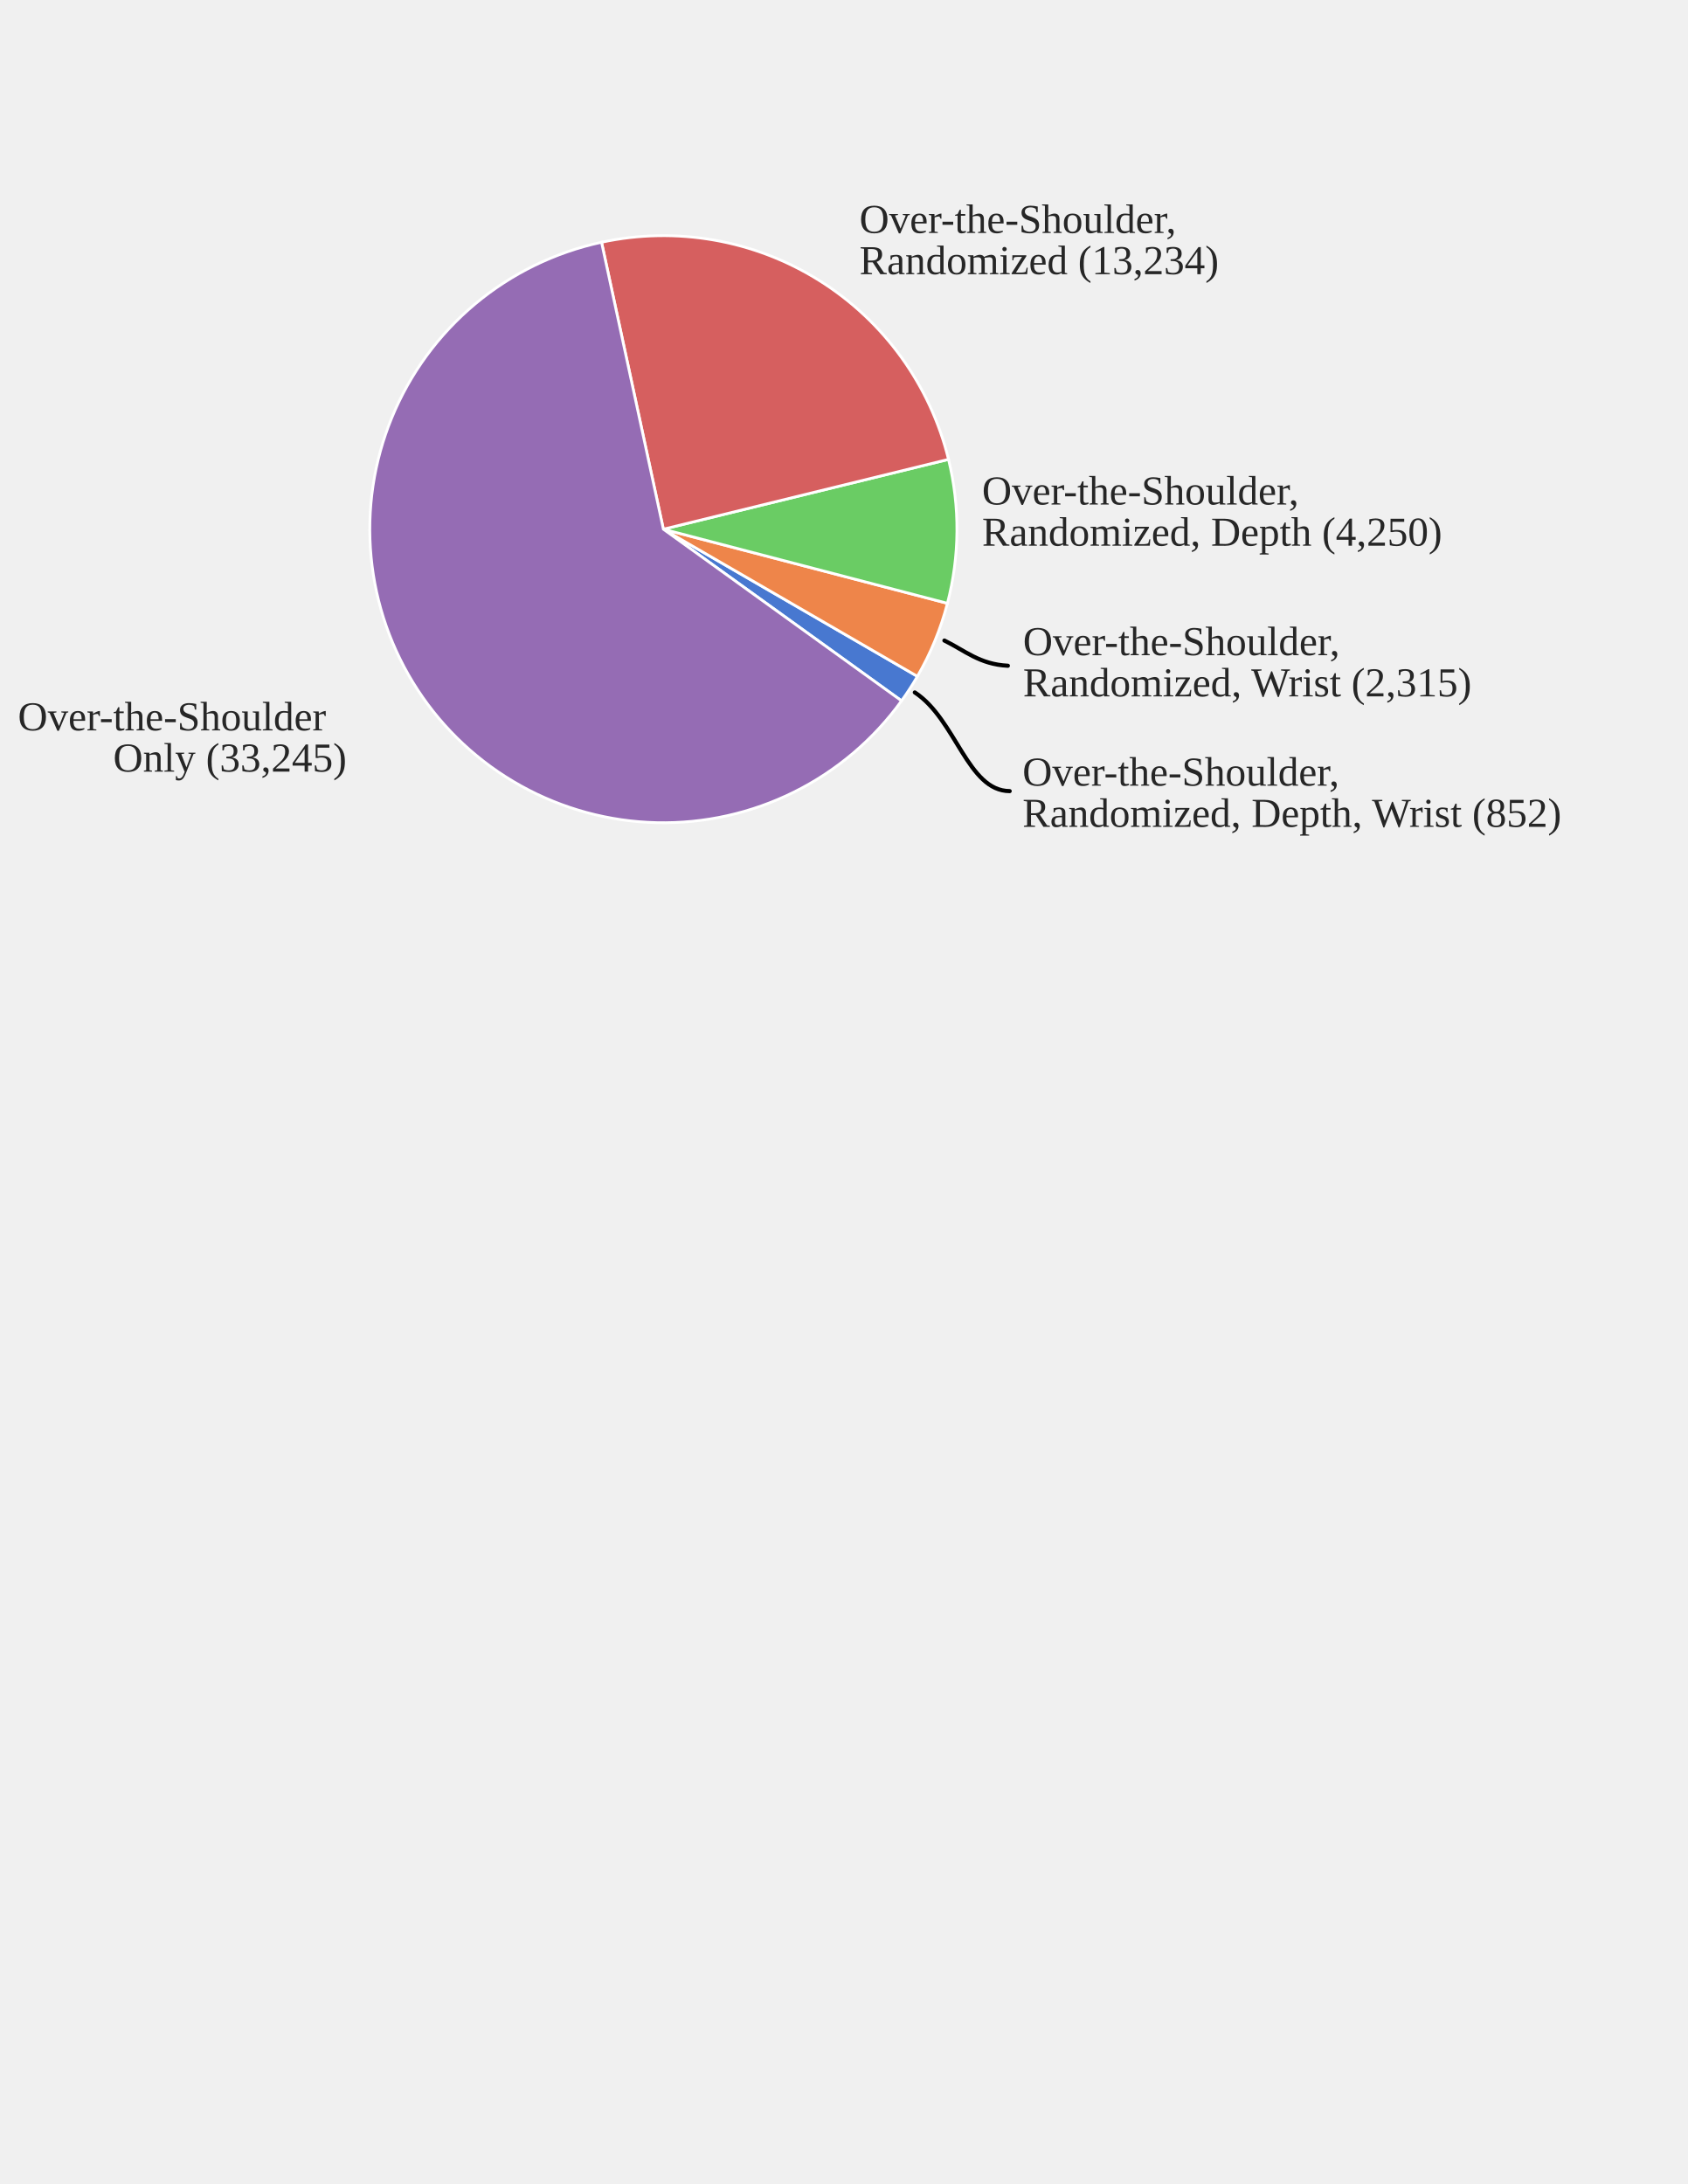
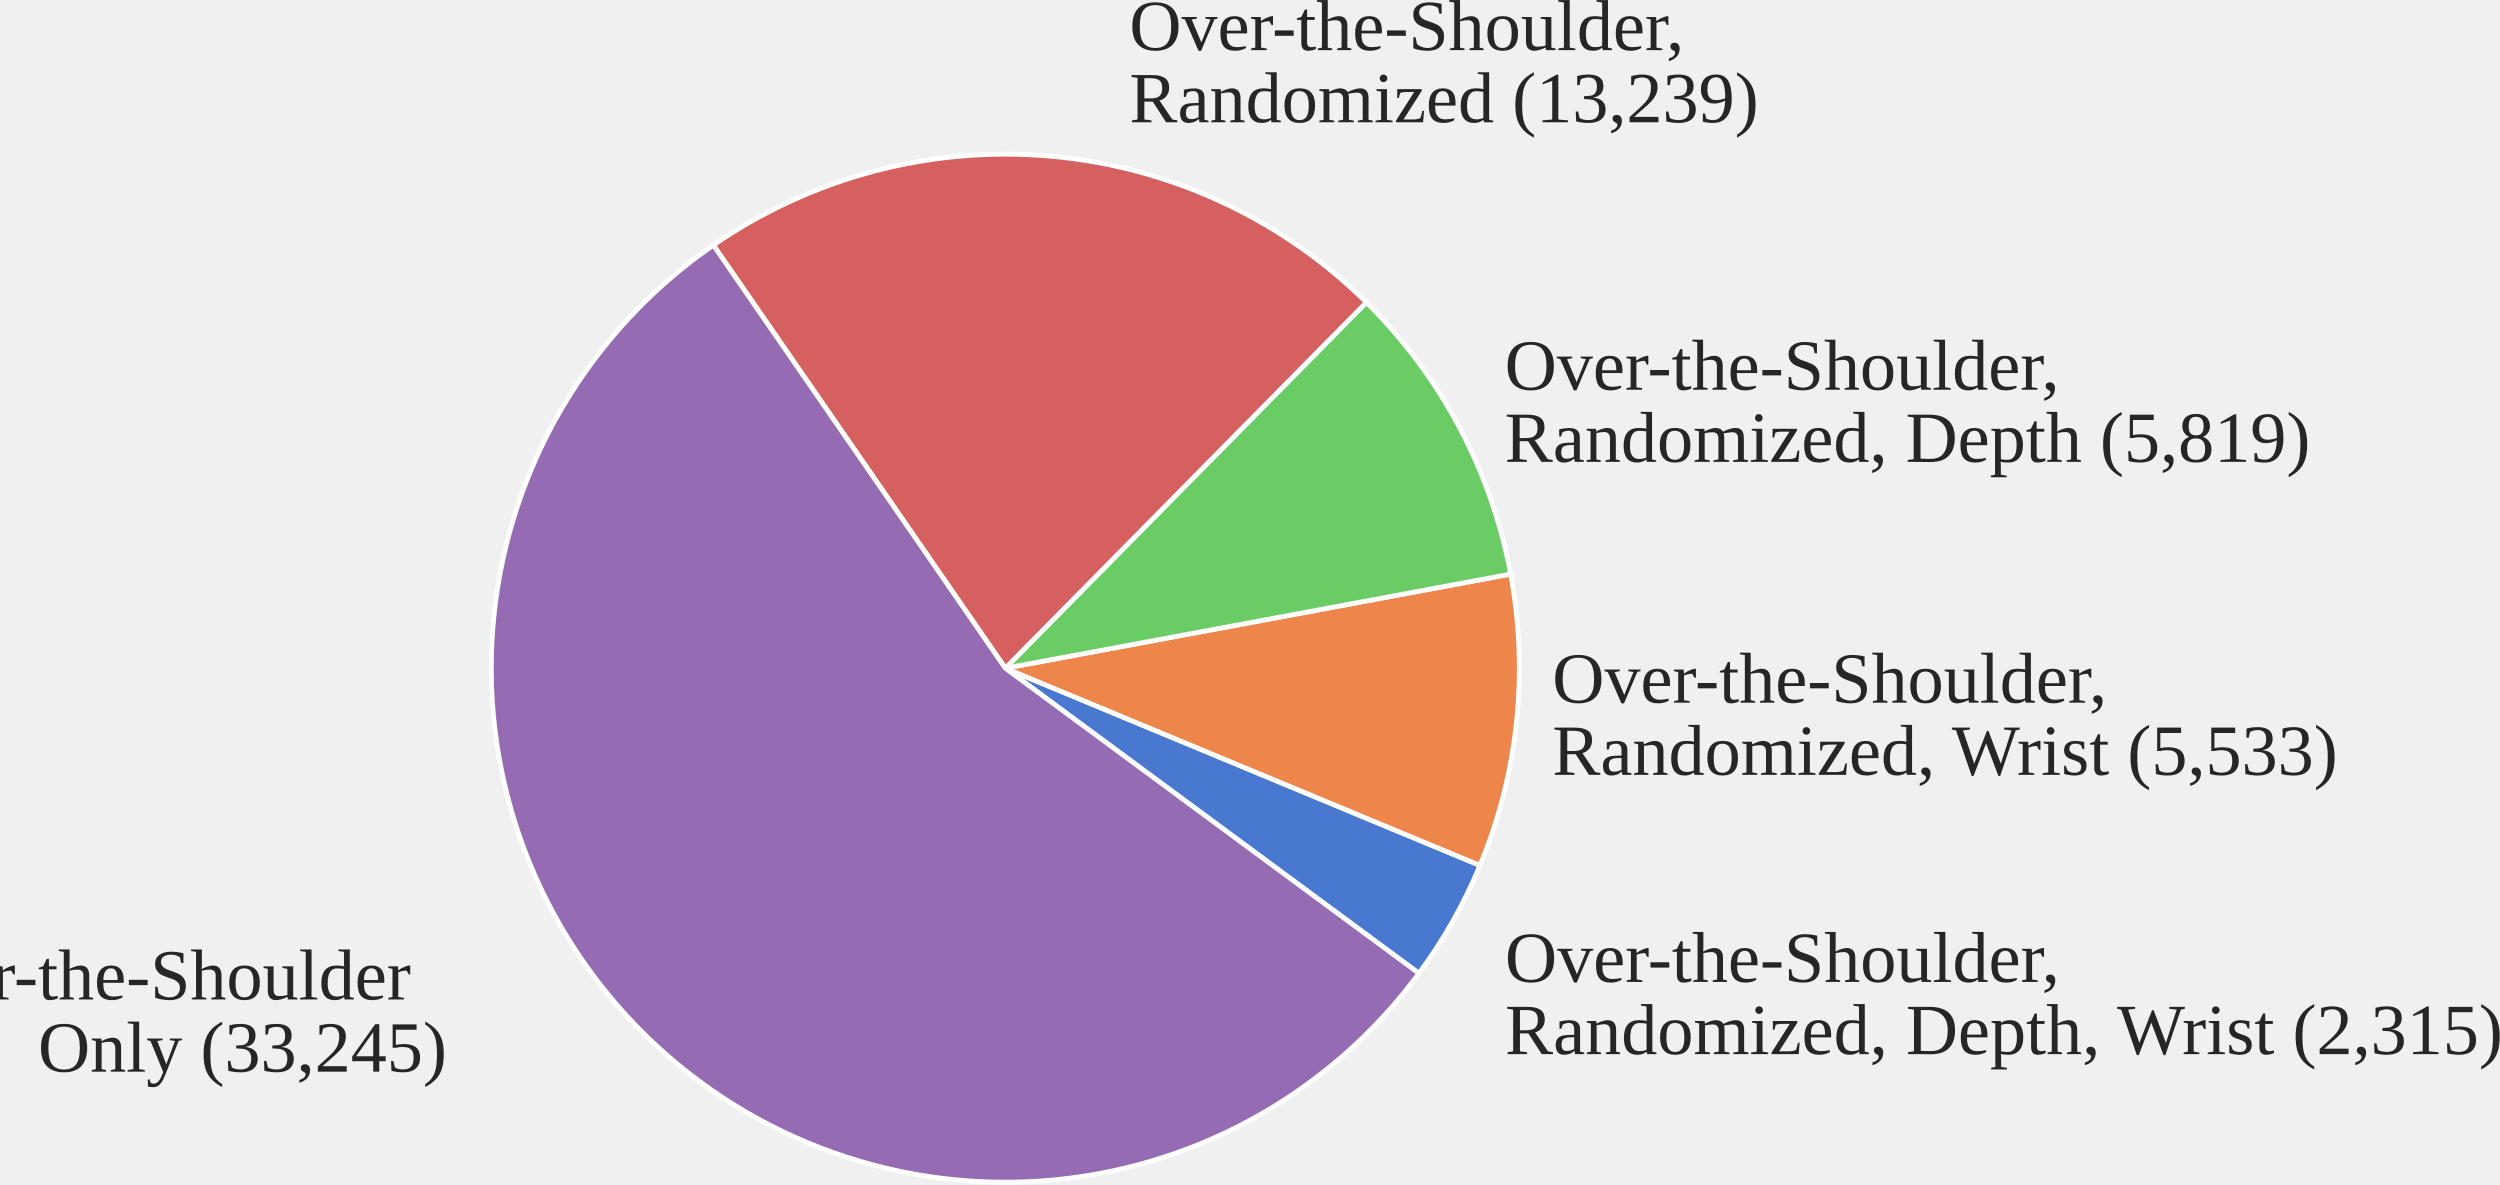
- <svg xmlns="http://www.w3.org/2000/svg" version="1.1" id="svg580" width="8.5in" height="11in" viewBox="0 0 816 1056">
+ <svg xmlns="http://www.w3.org/2000/svg" version="1.1" id="svg580" width="7.19in" height="3.407in" viewBox="0 0 690.234 327.092" xml:space="preserve">
  <defs id="defs584" />
-   <g id="g588" transform="matrix(1.333333,0,0,-1.333333,0,374.016)">
-     <g id="g1073" transform="rotate(-35.77877,240.5344,88.60471)">
-       <path d="m 346.979,88.605 c 0,1.762 -0.044,3.524 -0.131,5.284 -0.087,1.76 -0.219,3.518 -0.393,5.271 L 240.534,88.605 Z" style="fill:#4878d0;fill-opacity:1;fill-rule:nonzero;stroke:#ffffff;stroke-width:1;stroke-linecap:butt;stroke-linejoin:miter;stroke-miterlimit:10;stroke-dasharray:none;stroke-opacity:1" id="path592" />
-       <path d="m 346.454,99.16 c -0.475,4.766 -1.271,9.495 -2.383,14.154 -1.112,4.659 -2.537,9.237 -4.265,13.704 L 240.534,88.605 Z" style="fill:#ee854a;fill-opacity:1;fill-rule:nonzero;stroke:#ffffff;stroke-width:1;stroke-linecap:butt;stroke-linejoin:miter;stroke-miterlimit:10;stroke-dasharray:none;stroke-opacity:1" id="path594" />
-       <path d="m 339.806,127.018 c -3.176,8.208 -7.358,15.991 -12.45,23.169 -5.092,7.179 -11.054,13.698 -17.751,19.409 l -69.071,-80.992 z" style="fill:#6acc64;fill-opacity:1;fill-rule:nonzero;stroke:#ffffff;stroke-width:1;stroke-linecap:butt;stroke-linejoin:miter;stroke-miterlimit:10;stroke-dasharray:none;stroke-opacity:1" id="path596" />
-       <path d="m 309.605,169.597 c -21.081,17.978 -48.369,27.033 -76.015,25.226 -27.646,-1.807 -53.523,-14.339 -72.084,-34.908 l 79.028,-71.31 z" style="fill:#d65f5f;fill-opacity:1;fill-rule:nonzero;stroke:#ffffff;stroke-width:1;stroke-linecap:butt;stroke-linejoin:miter;stroke-miterlimit:10;stroke-dasharray:none;stroke-opacity:1" id="path598" />
-       <path d="m 161.506,159.914 c -11.572,-12.824 -19.85,-28.274 -24.117,-45.012 -4.267,-16.738 -4.397,-34.265 -0.378,-51.064 4.019,-16.799 12.067,-32.37 23.447,-45.364 11.38,-12.994 25.754,-23.025 41.877,-29.224 16.123,-6.199 33.514,-8.381 50.668,-6.357 17.154,2.023 33.561,8.192 47.799,17.972 14.238,9.78 25.883,22.88 33.928,38.165 8.045,15.285 12.249,32.302 12.249,49.575 h -106.445 z" style="fill:#956cb4;fill-opacity:1;fill-rule:nonzero;stroke:#ffffff;stroke-width:1;stroke-linecap:butt;stroke-linejoin:miter;stroke-miterlimit:10;stroke-dasharray:none;stroke-opacity:1" id="path600" />
-     </g>
-     <text xml:space="preserve" transform="scale(1,-1)" style="font-style:normal;font-variant:normal;font-weight:normal;font-stretch:normal;font-size:14.944px;line-height:1;font-family:'Times New Roman';-inkscape-font-specification:'Times New Roman, Normal';font-variant-ligatures:normal;font-variant-caps:normal;font-variant-numeric:normal;font-variant-east-asian:normal;text-align:start;writing-mode:lr-tb;text-anchor:start;fill:#262626;fill-opacity:1;fill-rule:nonzero;stroke:none" id="text604" x="370.744" y="4.394">
+   <g id="g588" transform="matrix(1.333333,0,0,-1.333333,-38.26787,294.6604)">
+     <text xml:space="preserve" transform="matrix(1,0,0,-1,-30.39492,22.04304)" style="font-style:normal;font-variant:normal;font-weight:normal;font-stretch:normal;font-size:14.944px;line-height:1;font-family:'Times New Roman';-inkscape-font-specification:'Times New Roman, Normal';font-variant-ligatures:normal;font-variant-caps:normal;font-variant-numeric:normal;font-variant-east-asian:normal;text-align:start;writing-mode:lr-tb;text-anchor:start;fill:#262626;fill-opacity:1;fill-rule:nonzero;stroke:none" id="text604" x="370.744" y="4.394">
      <tspan x="370.744" y="4.394" id="tspan1031" style="font-style:normal;font-variant:normal;font-weight:normal;font-stretch:normal;font-size:14.944px;font-family:'Times New Roman';-inkscape-font-specification:'Times New Roman, Normal';font-variant-ligatures:normal;font-variant-caps:normal;font-variant-numeric:normal;font-variant-east-asian:normal;text-align:start;text-anchor:start">Over-the-Shoulder,</tspan>
-       <tspan x="370.744" y="19.338" style="font-style:normal;font-variant:normal;font-weight:normal;font-stretch:normal;font-size:14.944px;font-family:'Times New Roman';-inkscape-font-specification:'Times New Roman, Normal';font-variant-ligatures:normal;font-variant-caps:normal;font-variant-numeric:normal;font-variant-east-asian:normal;text-align:start;text-anchor:start" id="tspan1046">Randomized, Depth, Wrist (852)</tspan>
+       <tspan x="370.744" y="19.338" style="font-style:normal;font-variant:normal;font-weight:normal;font-stretch:normal;font-size:14.944px;font-family:'Times New Roman';-inkscape-font-specification:'Times New Roman, Normal';font-variant-ligatures:normal;font-variant-caps:normal;font-variant-numeric:normal;font-variant-east-asian:normal;text-align:start;text-anchor:start" id="tspan1046">Randomized, Depth, Wrist (2,315)</tspan>
    </text>
-     <text xml:space="preserve" transform="scale(1,-1)" style="font-style:normal;font-variant:normal;font-weight:normal;font-stretch:normal;font-size:14.944px;line-height:1;font-family:'Times New Roman';-inkscape-font-specification:'Times New Roman, Normal';font-variant-ligatures:normal;font-variant-caps:normal;font-variant-numeric:normal;font-variant-east-asian:normal;text-align:start;writing-mode:lr-tb;text-anchor:start;fill:#262626;fill-opacity:1;fill-rule:nonzero;stroke:none" id="text612" x="370.939" y="-42.919">
+     <text xml:space="preserve" transform="matrix(1,0,0,-1,-20.7956,32.55728)" style="font-style:normal;font-variant:normal;font-weight:normal;font-stretch:normal;font-size:14.944px;line-height:1;font-family:'Times New Roman';-inkscape-font-specification:'Times New Roman, Normal';font-variant-ligatures:normal;font-variant-caps:normal;font-variant-numeric:normal;font-variant-east-asian:normal;text-align:start;writing-mode:lr-tb;text-anchor:start;fill:#262626;fill-opacity:1;fill-rule:nonzero;stroke:none" id="text612" x="370.939" y="-42.919">
      <tspan id="tspan610" x="370.939" y="-42.919" style="font-style:normal;font-variant:normal;font-weight:normal;font-stretch:normal;font-size:14.944px;font-family:'Times New Roman';-inkscape-font-specification:'Times New Roman, Normal';font-variant-ligatures:normal;font-variant-caps:normal;font-variant-numeric:normal;font-variant-east-asian:normal;text-align:start;text-anchor:start">Over-the-Shoulder,</tspan>
-       <tspan x="370.939" y="-27.975" style="font-style:normal;font-variant:normal;font-weight:normal;font-stretch:normal;font-size:14.944px;font-family:'Times New Roman';-inkscape-font-specification:'Times New Roman, Normal';font-variant-ligatures:normal;font-variant-caps:normal;font-variant-numeric:normal;font-variant-east-asian:normal;text-align:start;text-anchor:start" id="tspan1044">Randomized, Wrist (2,315)</tspan>
+       <tspan x="370.939" y="-27.975" style="font-style:normal;font-variant:normal;font-weight:normal;font-stretch:normal;font-size:14.944px;font-family:'Times New Roman';-inkscape-font-specification:'Times New Roman, Normal';font-variant-ligatures:normal;font-variant-caps:normal;font-variant-numeric:normal;font-variant-east-asian:normal;text-align:start;text-anchor:start" id="tspan1044">Randomized, Wrist (5,533)</tspan>
    </text>
-     <text xml:space="preserve" transform="scale(1,-1)" style="font-style:normal;font-variant:normal;font-weight:normal;font-stretch:normal;font-size:14.944px;line-height:1;font-family:'Times New Roman';-inkscape-font-specification:'Times New Roman, Normal';font-variant-ligatures:normal;font-variant-caps:normal;font-variant-numeric:normal;font-variant-east-asian:normal;text-align:start;writing-mode:lr-tb;text-anchor:start;fill:#262626;fill-opacity:1;fill-rule:nonzero;stroke:none" id="text620" x="356.077" y="-97.556">
+     <text xml:space="preserve" transform="matrix(1,0,0,-1,-15.79166,42.73129)" style="font-style:normal;font-variant:normal;font-weight:normal;font-stretch:normal;font-size:14.944px;line-height:1;font-family:'Times New Roman';-inkscape-font-specification:'Times New Roman, Normal';font-variant-ligatures:normal;font-variant-caps:normal;font-variant-numeric:normal;font-variant-east-asian:normal;text-align:start;writing-mode:lr-tb;text-anchor:start;fill:#262626;fill-opacity:1;fill-rule:nonzero;stroke:none" id="text620" x="356.077" y="-97.556">
      <tspan id="tspan618" x="356.077" y="-97.556" style="font-style:normal;font-variant:normal;font-weight:normal;font-stretch:normal;font-size:14.944px;font-family:'Times New Roman';-inkscape-font-specification:'Times New Roman, Normal';font-variant-ligatures:normal;font-variant-caps:normal;font-variant-numeric:normal;font-variant-east-asian:normal;text-align:start;text-anchor:start">Over-the-Shoulder,</tspan>
-       <tspan x="356.077" y="-82.612" id="tspan1042" style="font-style:normal;font-variant:normal;font-weight:normal;font-stretch:normal;font-size:14.944px;font-family:'Times New Roman';-inkscape-font-specification:'Times New Roman, Normal';font-variant-ligatures:normal;font-variant-caps:normal;font-variant-numeric:normal;font-variant-east-asian:normal;text-align:start;text-anchor:start">Randomized, Depth (4,250)</tspan>
+       <tspan x="356.077" y="-82.612" id="tspan1042" style="font-style:normal;font-variant:normal;font-weight:normal;font-stretch:normal;font-size:14.944px;font-family:'Times New Roman';-inkscape-font-specification:'Times New Roman, Normal';font-variant-ligatures:normal;font-variant-caps:normal;font-variant-numeric:normal;font-variant-east-asian:normal;text-align:start;text-anchor:start">Randomized, Depth (5,819)</tspan>
    </text>
-     <text xml:space="preserve" transform="scale(1,-1)" style="font-style:normal;font-variant:normal;font-weight:normal;font-stretch:normal;font-size:14.944px;line-height:1;font-family:'Times New Roman';-inkscape-font-specification:'Times New Roman, Normal';font-variant-ligatures:normal;font-variant-caps:normal;font-variant-numeric:normal;font-variant-east-asian:normal;text-align:start;writing-mode:lr-tb;text-anchor:start;fill:#262626;fill-opacity:1;fill-rule:nonzero;stroke:none" id="text628" x="311.614" y="-196.027">
+     <text xml:space="preserve" transform="matrix(1,0,0,-1,-49.04981,14.59219)" style="font-style:normal;font-variant:normal;font-weight:normal;font-stretch:normal;font-size:14.944px;line-height:1;font-family:'Times New Roman';-inkscape-font-specification:'Times New Roman, Normal';font-variant-ligatures:normal;font-variant-caps:normal;font-variant-numeric:normal;font-variant-east-asian:normal;text-align:start;writing-mode:lr-tb;text-anchor:start;fill:#262626;fill-opacity:1;fill-rule:nonzero;stroke:none" id="text628" x="311.614" y="-196.027">
      <tspan x="311.614" y="-196.027" id="tspan1040">Over-the-Shoulder,</tspan>
-       <tspan x="311.614" y="-181.083" id="tspan1075">Randomized (13,234)</tspan>
+       <tspan x="311.614" y="-181.083" id="tspan1075">Randomized (13,239)</tspan>
    </text>
-     <text xml:space="preserve" transform="scale(1,-1)" style="font-style:normal;font-variant:normal;font-weight:normal;font-stretch:normal;font-size:14.944px;line-height:1;font-family:'Times New Roman';-inkscape-font-specification:'Times New Roman, Normal';font-variant-ligatures:normal;font-variant-caps:normal;font-variant-numeric:normal;font-variant-east-asian:normal;text-align:end;writing-mode:lr-tb;text-anchor:end;fill:#262626;fill-opacity:1;fill-rule:nonzero;stroke:none" id="text628-7" x="144.398" y="-15.646">
+     <text xml:space="preserve" transform="matrix(1,0,0,-1,-4.477998,-1.627964)" style="font-style:normal;font-variant:normal;font-weight:normal;font-stretch:normal;font-size:14.944px;line-height:1;font-family:'Times New Roman';-inkscape-font-specification:'Times New Roman, Normal';font-variant-ligatures:normal;font-variant-caps:normal;font-variant-numeric:normal;font-variant-east-asian:normal;text-align:end;writing-mode:lr-tb;text-anchor:end;fill:#262626;fill-opacity:1;fill-rule:nonzero;stroke:none" id="text628-7" x="144.398" y="-15.646">
      <tspan x="144.398" y="-15.646" id="tspan1075-7">Over-the-Shoulder</tspan>
      <tspan x="144.398" y="-0.702" id="tspan1124">Only (33,245)</tspan>
    </text>
-     <path style="fill:none;stroke:#000000;stroke-width:2;stroke-linecap:round;stroke-linejoin:round;stroke-dasharray:none" d="M 488.135,382.515 C 467.753,382.428 462.222,347.894 442.27,334.802" id="path749" transform="matrix(0.75,0,0,-0.75,0,280.512)" />
-     <path style="fill:none;stroke:#000000;stroke-width:2;stroke-linecap:round;stroke-linejoin:round;stroke-dasharray:none" d="M 473.317,344.506 C 459.67,343.859 452.37,337.056 442.636,332.328" id="path749-3" transform="matrix(0.75,0,0,-0.75,10.46024,297.4695)" />
+   </g>
+   <g id="g1" transform="translate(787.7321,-79.35561)">
+     <g id="g2" transform="rotate(36.41907,-278.3856,-834.2272)">
+       <path id="path2" d="M 246.701,140.256 C 246.701,144.547 246.441,148.835 245.924,153.095 245.406,157.355 244.631,161.58 243.604,165.746 L 140.256,140.256 Z" style="fill:#4878d0;fill-opacity:1;fill-rule:nonzero;stroke:#ffffff;stroke-width:1;stroke-linecap:butt;stroke-linejoin:miter;stroke-miterlimit:10;stroke-dasharray:none;stroke-opacity:1" transform="matrix(1.333333,0,0,-1.333333,0,374.016)" />
+       <path id="path3" d="M 243.604,165.746 C 241.144,175.719 237.254,185.283 232.054,194.141 226.855,202.999 220.4,211.058 212.892,218.067 L 140.256,140.256 Z" style="fill:#ee854a;fill-opacity:1;fill-rule:nonzero;stroke:#ffffff;stroke-width:1;stroke-linecap:butt;stroke-linejoin:miter;stroke-miterlimit:10;stroke-dasharray:none;stroke-opacity:1" transform="matrix(1.333333,0,0,-1.333333,0,374.016)" />
+       <path id="path4" d="M 212.892,218.067 C 204.994,225.439 196.02,231.566 186.278,236.238 176.536,240.909 166.139,244.07 155.445,245.612 L 140.256,140.256 Z" style="fill:#6acc64;fill-opacity:1;fill-rule:nonzero;stroke:#ffffff;stroke-width:1;stroke-linecap:butt;stroke-linejoin:miter;stroke-miterlimit:10;stroke-dasharray:none;stroke-opacity:1" transform="matrix(1.333333,0,0,-1.333333,0,374.016)" />
+       <path id="path5" d="M 155.445,245.612 C 130.923,249.147 105.92,244.012 84.776,231.099 63.632,218.186 47.645,198.287 39.592,174.857 L 140.256,140.256 Z" style="fill:#d65f5f;fill-opacity:1;fill-rule:nonzero;stroke:#ffffff;stroke-width:1;stroke-linecap:butt;stroke-linejoin:miter;stroke-miterlimit:10;stroke-dasharray:none;stroke-opacity:1" transform="matrix(1.333333,0,0,-1.333333,0,374.016)" />
+       <path id="path6" d="M 39.592,174.857 C 34.566,160.235 32.786,144.691 34.375,129.311 35.965,113.931 40.888,99.08 48.799,85.795 56.71,72.51 67.421,61.106 80.186,52.381 92.951,43.655 107.465,37.814 122.716,35.266 137.967,32.718 153.591,33.524 168.499,37.626 183.407,41.729 197.244,49.031 209.043,59.023 220.843,69.015 230.326,81.459 236.829,95.488 243.332,109.516 246.701,124.794 246.701,140.256 L 140.256,140.256 Z" style="fill:#956cb4;fill-opacity:1;fill-rule:nonzero;stroke:#ffffff;stroke-width:1;stroke-linecap:butt;stroke-linejoin:miter;stroke-miterlimit:10;stroke-dasharray:none;stroke-opacity:1" transform="matrix(1.333333,0,0,-1.333333,0,374.016)" />
+     </g>
  </g>
</svg>
